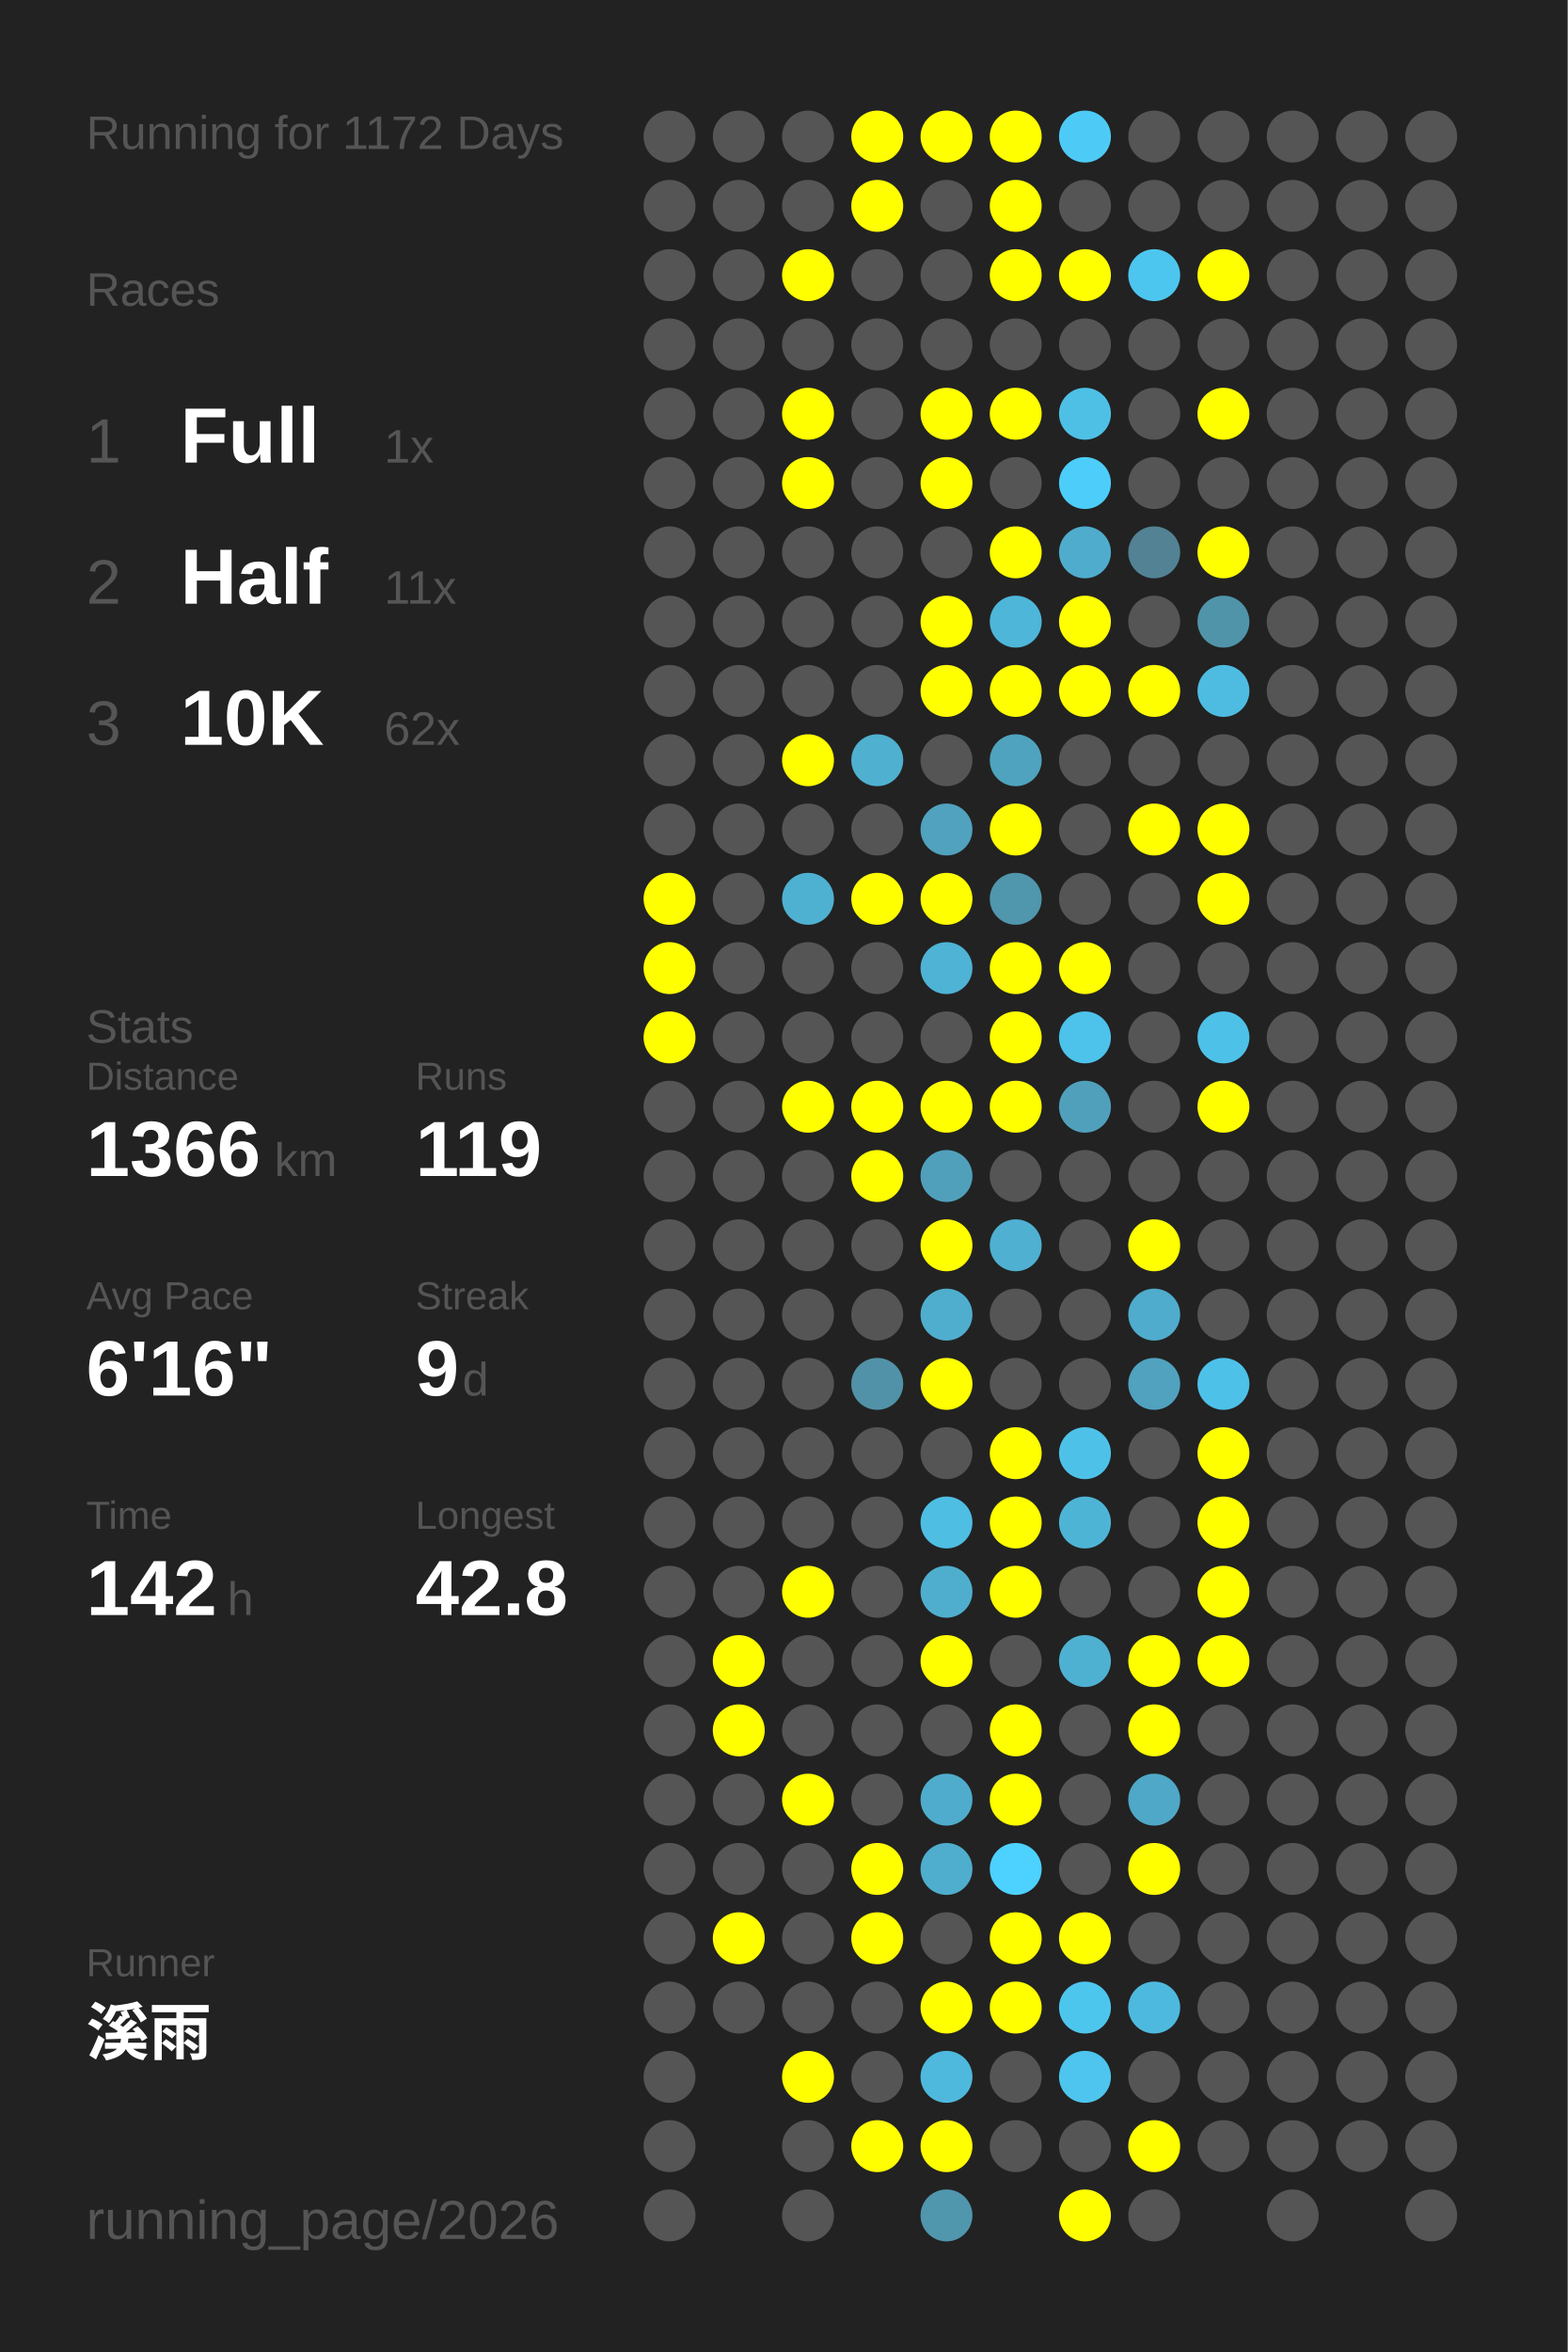
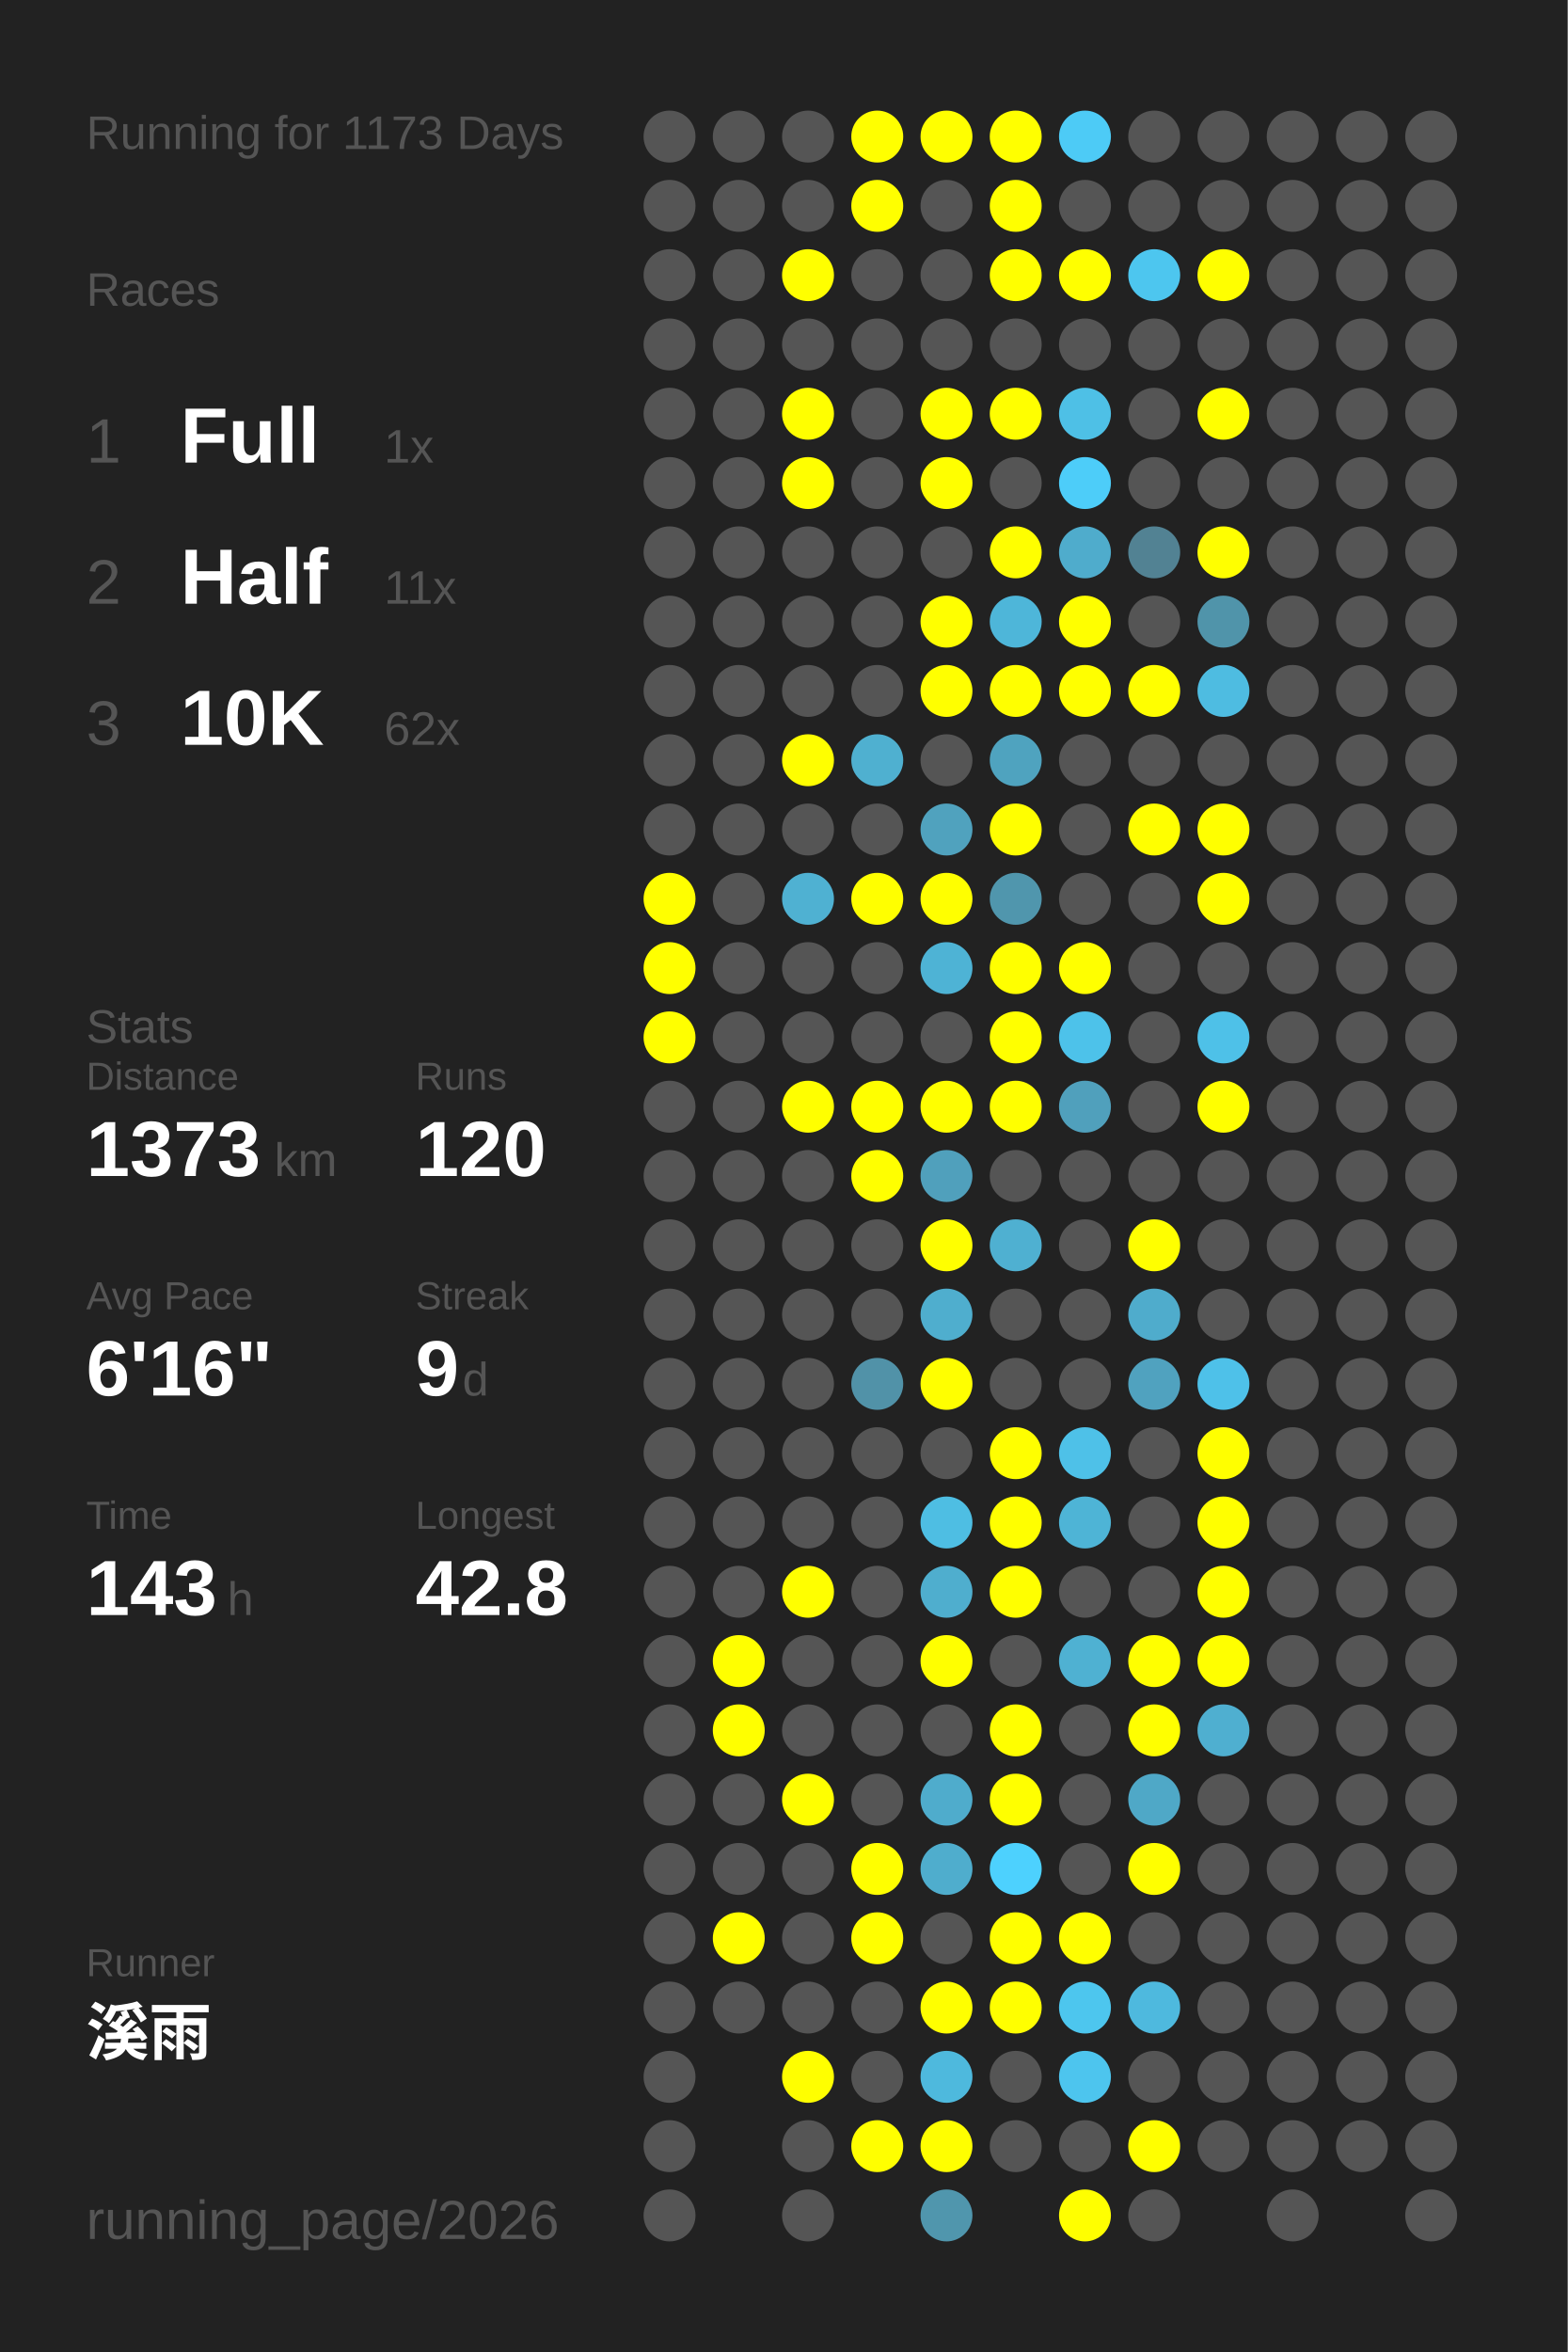
<svg xmlns="http://www.w3.org/2000/svg" baseProfile="full" height="300mm" version="1.1" viewBox="0,0,200,300" width="200mm">
  <defs />
  <rect fill="#222222" height="300" width="200" x="0" y="0" />
-   <text fill="#555555" style="font-size:6px; font-family:Arial;" x="11" y="19">Running for 1172 Days</text>
+   <text fill="#555555" style="font-size:6px; font-family:Arial;" x="11" y="19">Running for 1173 Days</text>
  <text fill="#555555" style="font-size:6px; font-family:Arial;" x="11" y="39">Races</text>
  <text fill="#555555" style="font-size:8px; font-family:Arial;" x="11" y="59">1</text>
  <text fill="#FFFFFF" style="font-size:10px; font-family:Arial; font-weight:bold;" x="23" y="59">Full</text>
  <text fill="#555555" style="font-size:6px; font-family:Arial;" x="49" y="59">1x</text>
  <text fill="#555555" style="font-size:8px; font-family:Arial;" x="11" y="77">2</text>
  <text fill="#FFFFFF" style="font-size:10px; font-family:Arial; font-weight:bold;" x="23" y="77">Half</text>
  <text fill="#555555" style="font-size:6px; font-family:Arial;" x="49" y="77">11x</text>
  <text fill="#555555" style="font-size:8px; font-family:Arial;" x="11" y="95">3</text>
  <text fill="#FFFFFF" style="font-size:10px; font-family:Arial; font-weight:bold;" x="23" y="95">10K</text>
  <text fill="#555555" style="font-size:6px; font-family:Arial;" x="49" y="95">62x</text>
  <text fill="#555555" style="font-size:6px; font-family:Arial;" x="11" y="133">Stats</text>
  <text fill="#555555" style="font-size:5px; font-family:Arial;" x="11" y="139">Distance</text>
-   <text fill="#FFFFFF" style="font-size:10px; font-family:Arial; font-weight:bold;" x="11" y="150">1366</text>
+   <text fill="#FFFFFF" style="font-size:10px; font-family:Arial; font-weight:bold;" x="11" y="150">1373</text>
  <text fill="#555555" style="font-size:6px; font-family:Arial;" x="35" y="150">km</text>
  <text fill="#555555" style="font-size:5px; font-family:Arial;" x="53" y="139">Runs</text>
-   <text fill="#FFFFFF" style="font-size:10px; font-family:Arial; font-weight:bold;" x="53" y="150">119</text>
+   <text fill="#FFFFFF" style="font-size:10px; font-family:Arial; font-weight:bold;" x="53" y="150">120</text>
  <text fill="#555555" style="font-size:5px; font-family:Arial;" x="11" y="167">Avg Pace</text>
  <text fill="#FFFFFF" style="font-size:10px; font-family:Arial; font-weight:bold;" x="11" y="178">6'16"</text>
  <text fill="#555555" style="font-size:5px; font-family:Arial;" x="53" y="167">Streak</text>
  <text fill="#FFFFFF" style="font-size:10px; font-family:Arial; font-weight:bold;" x="53" y="178">9</text>
  <text fill="#555555" style="font-size:6px; font-family:Arial;" x="59" y="178">d</text>
  <text fill="#555555" style="font-size:5px; font-family:Arial;" x="11" y="195">Time</text>
-   <text fill="#FFFFFF" style="font-size:10px; font-family:Arial; font-weight:bold;" x="11" y="206">142</text>
+   <text fill="#FFFFFF" style="font-size:10px; font-family:Arial; font-weight:bold;" x="11" y="206">143</text>
  <text fill="#555555" style="font-size:6px; font-family:Arial;" x="29" y="206">h</text>
  <text fill="#555555" style="font-size:5px; font-family:Arial;" x="53" y="195">Longest</text>
  <text fill="#FFFFFF" style="font-size:10px; font-family:Arial; font-weight:bold;" x="53" y="206">42.8</text>
  <text fill="#555555" style="font-size:5px; font-family:Arial;" x="11" y="252.065">Runner</text>
  <text fill="#FFFFFF" style="font-size:8px; font-family:Arial; font-weight:bold;" x="11" y="262.065">溪雨</text>
  <text fill="#555555" style="font-size:7px; font-family:Arial;" x="11" y="285.581">running_page/2026</text>
  <circle cx="85.417" cy="17.419" fill="#555555" r="3.312" />
  <circle cx="85.417" cy="26.258" fill="#555555" r="3.312" />
  <circle cx="85.417" cy="35.097" fill="#555555" r="3.312" />
  <circle cx="85.417" cy="43.935" fill="#555555" r="3.312" />
  <circle cx="85.417" cy="52.774" fill="#555555" r="3.312" />
  <circle cx="85.417" cy="61.613" fill="#555555" r="3.312" />
  <circle cx="85.417" cy="70.452" fill="#555555" r="3.312" />
  <circle cx="85.417" cy="79.29" fill="#555555" r="3.312" />
  <circle cx="85.417" cy="88.129" fill="#555555" r="3.312" />
  <circle cx="85.417" cy="96.968" fill="#555555" r="3.312" />
  <circle cx="85.417" cy="105.806" fill="#555555" r="3.312" />
  <circle cx="85.417" cy="114.645" fill="#FFFF00" r="3.312" />
  <circle cx="85.417" cy="123.484" fill="#FFFF00" r="3.312" />
  <circle cx="85.417" cy="132.323" fill="#FFFF00" r="3.312" />
  <circle cx="85.417" cy="141.161" fill="#555555" r="3.312" />
  <circle cx="85.417" cy="150" fill="#555555" r="3.312" />
  <circle cx="85.417" cy="158.839" fill="#555555" r="3.312" />
  <circle cx="85.417" cy="167.677" fill="#555555" r="3.312" />
  <circle cx="85.417" cy="176.516" fill="#555555" r="3.312" />
  <circle cx="85.417" cy="185.355" fill="#555555" r="3.312" />
  <circle cx="85.417" cy="194.194" fill="#555555" r="3.312" />
  <circle cx="85.417" cy="203.032" fill="#555555" r="3.312" />
  <circle cx="85.417" cy="211.871" fill="#555555" r="3.312" />
  <circle cx="85.417" cy="220.71" fill="#555555" r="3.312" />
  <circle cx="85.417" cy="229.548" fill="#555555" r="3.312" />
  <circle cx="85.417" cy="238.387" fill="#555555" r="3.312" />
  <circle cx="85.417" cy="247.226" fill="#555555" r="3.312" />
  <circle cx="85.417" cy="256.065" fill="#555555" r="3.312" />
  <circle cx="85.417" cy="264.903" fill="#555555" r="3.312" />
  <circle cx="85.417" cy="273.742" fill="#555555" r="3.312" />
  <circle cx="85.417" cy="282.581" fill="#555555" r="3.312" />
  <circle cx="94.25" cy="17.419" fill="#555555" r="3.312" />
  <circle cx="94.25" cy="26.258" fill="#555555" r="3.312" />
  <circle cx="94.25" cy="35.097" fill="#555555" r="3.312" />
  <circle cx="94.25" cy="43.935" fill="#555555" r="3.312" />
  <circle cx="94.25" cy="52.774" fill="#555555" r="3.312" />
  <circle cx="94.25" cy="61.613" fill="#555555" r="3.312" />
  <circle cx="94.25" cy="70.452" fill="#555555" r="3.312" />
  <circle cx="94.25" cy="79.29" fill="#555555" r="3.312" />
  <circle cx="94.25" cy="88.129" fill="#555555" r="3.312" />
  <circle cx="94.25" cy="96.968" fill="#555555" r="3.312" />
  <circle cx="94.25" cy="105.806" fill="#555555" r="3.312" />
  <circle cx="94.25" cy="114.645" fill="#555555" r="3.312" />
  <circle cx="94.25" cy="123.484" fill="#555555" r="3.312" />
  <circle cx="94.25" cy="132.323" fill="#555555" r="3.312" />
  <circle cx="94.25" cy="141.161" fill="#555555" r="3.312" />
  <circle cx="94.25" cy="150" fill="#555555" r="3.312" />
  <circle cx="94.25" cy="158.839" fill="#555555" r="3.312" />
  <circle cx="94.25" cy="167.677" fill="#555555" r="3.312" />
  <circle cx="94.25" cy="176.516" fill="#555555" r="3.312" />
  <circle cx="94.25" cy="185.355" fill="#555555" r="3.312" />
  <circle cx="94.25" cy="194.194" fill="#555555" r="3.312" />
  <circle cx="94.25" cy="203.032" fill="#555555" r="3.312" />
  <circle cx="94.25" cy="211.871" fill="#FFFF00" r="3.312" />
  <circle cx="94.25" cy="220.71" fill="#FFFF00" r="3.312" />
  <circle cx="94.25" cy="229.548" fill="#555555" r="3.312" />
  <circle cx="94.25" cy="238.387" fill="#555555" r="3.312" />
  <circle cx="94.25" cy="247.226" fill="#FFFF00" r="3.312" />
  <circle cx="94.25" cy="256.065" fill="#555555" r="3.312" />
  <circle cx="103.083" cy="17.419" fill="#555555" r="3.312" />
  <circle cx="103.083" cy="26.258" fill="#555555" r="3.312" />
  <circle cx="103.083" cy="35.097" fill="#FFFF00" r="3.312" />
  <circle cx="103.083" cy="43.935" fill="#555555" r="3.312" />
  <circle cx="103.083" cy="52.774" fill="#FFFF00" r="3.312" />
  <circle cx="103.083" cy="61.613" fill="#FFFF00" r="3.312" />
  <circle cx="103.083" cy="70.452" fill="#555555" r="3.312" />
  <circle cx="103.083" cy="79.29" fill="#555555" r="3.312" />
  <circle cx="103.083" cy="88.129" fill="#555555" r="3.312" />
  <circle cx="103.083" cy="96.968" fill="#FFFF00" r="3.312" />
  <circle cx="103.083" cy="105.806" fill="#555555" r="3.312" />
  <circle cx="103.083" cy="114.645" fill="#4fb1d2" r="3.312" />
  <circle cx="103.083" cy="123.484" fill="#555555" r="3.312" />
  <circle cx="103.083" cy="132.323" fill="#555555" r="3.312" />
  <circle cx="103.083" cy="141.161" fill="#FFFF00" r="3.312" />
  <circle cx="103.083" cy="150" fill="#555555" r="3.312" />
  <circle cx="103.083" cy="158.839" fill="#555555" r="3.312" />
  <circle cx="103.083" cy="167.677" fill="#555555" r="3.312" />
  <circle cx="103.083" cy="176.516" fill="#555555" r="3.312" />
  <circle cx="103.083" cy="185.355" fill="#555555" r="3.312" />
  <circle cx="103.083" cy="194.194" fill="#555555" r="3.312" />
  <circle cx="103.083" cy="203.032" fill="#FFFF00" r="3.312" />
  <circle cx="103.083" cy="211.871" fill="#555555" r="3.312" />
  <circle cx="103.083" cy="220.71" fill="#555555" r="3.312" />
  <circle cx="103.083" cy="229.548" fill="#FFFF00" r="3.312" />
  <circle cx="103.083" cy="238.387" fill="#555555" r="3.312" />
  <circle cx="103.083" cy="247.226" fill="#555555" r="3.312" />
  <circle cx="103.083" cy="256.065" fill="#555555" r="3.312" />
  <circle cx="103.083" cy="264.903" fill="#FFFF00" r="3.312" />
  <circle cx="103.083" cy="273.742" fill="#555555" r="3.312" />
  <circle cx="103.083" cy="282.581" fill="#555555" r="3.312" />
  <circle cx="111.917" cy="17.419" fill="#FFFF00" r="3.312" />
  <circle cx="111.917" cy="26.258" fill="#FFFF00" r="3.312" />
  <circle cx="111.917" cy="35.097" fill="#555555" r="3.312" />
  <circle cx="111.917" cy="43.935" fill="#555555" r="3.312" />
  <circle cx="111.917" cy="52.774" fill="#555555" r="3.312" />
  <circle cx="111.917" cy="61.613" fill="#555555" r="3.312" />
  <circle cx="111.917" cy="70.452" fill="#555555" r="3.312" />
  <circle cx="111.917" cy="79.29" fill="#555555" r="3.312" />
  <circle cx="111.917" cy="88.129" fill="#555555" r="3.312" />
  <circle cx="111.917" cy="96.968" fill="#4fb0d0" r="3.312" />
  <circle cx="111.917" cy="105.806" fill="#555555" r="3.312" />
  <circle cx="111.917" cy="114.645" fill="#FFFF00" r="3.312" />
  <circle cx="111.917" cy="123.484" fill="#555555" r="3.312" />
  <circle cx="111.917" cy="132.323" fill="#555555" r="3.312" />
  <circle cx="111.917" cy="141.161" fill="#FFFF00" r="3.312" />
  <circle cx="111.917" cy="150" fill="#FFFF00" r="3.312" />
  <circle cx="111.917" cy="158.839" fill="#555555" r="3.312" />
  <circle cx="111.917" cy="167.677" fill="#555555" r="3.312" />
  <circle cx="111.917" cy="176.516" fill="#5192a8" r="3.312" />
  <circle cx="111.917" cy="185.355" fill="#555555" r="3.312" />
  <circle cx="111.917" cy="194.194" fill="#555555" r="3.312" />
  <circle cx="111.917" cy="203.032" fill="#555555" r="3.312" />
  <circle cx="111.917" cy="211.871" fill="#555555" r="3.312" />
  <circle cx="111.917" cy="220.71" fill="#555555" r="3.312" />
  <circle cx="111.917" cy="229.548" fill="#555555" r="3.312" />
  <circle cx="111.917" cy="238.387" fill="#FFFF00" r="3.312" />
  <circle cx="111.917" cy="247.226" fill="#FFFF00" r="3.312" />
  <circle cx="111.917" cy="256.065" fill="#555555" r="3.312" />
  <circle cx="111.917" cy="264.903" fill="#555555" r="3.312" />
  <circle cx="111.917" cy="273.742" fill="#FFFF00" r="3.312" />
  <circle cx="120.75" cy="17.419" fill="#FFFF00" r="3.312" />
  <circle cx="120.75" cy="26.258" fill="#555555" r="3.312" />
  <circle cx="120.75" cy="35.097" fill="#555555" r="3.312" />
  <circle cx="120.75" cy="43.935" fill="#555555" r="3.312" />
  <circle cx="120.75" cy="52.774" fill="#FFFF00" r="3.312" />
  <circle cx="120.75" cy="61.613" fill="#FFFF00" r="3.312" />
  <circle cx="120.75" cy="70.452" fill="#555555" r="3.312" />
  <circle cx="120.75" cy="79.29" fill="#FFFF00" r="3.312" />
  <circle cx="120.75" cy="88.129" fill="#FFFF00" r="3.312" />
  <circle cx="120.75" cy="96.968" fill="#555555" r="3.312" />
  <circle cx="120.75" cy="105.806" fill="#50a2be" r="3.312" />
  <circle cx="120.75" cy="114.645" fill="#FFFF00" r="3.312" />
  <circle cx="120.75" cy="123.484" fill="#4eb3d5" r="3.312" />
  <circle cx="120.75" cy="132.323" fill="#555555" r="3.312" />
  <circle cx="120.75" cy="141.161" fill="#FFFF00" r="3.312" />
  <circle cx="120.75" cy="150" fill="#50a0bc" r="3.312" />
  <circle cx="120.75" cy="158.839" fill="#FFFF00" r="3.312" />
  <circle cx="120.75" cy="167.677" fill="#4faece" r="3.312" />
  <circle cx="120.75" cy="176.516" fill="#FFFF00" r="3.312" />
  <circle cx="120.75" cy="185.355" fill="#555555" r="3.312" />
  <circle cx="120.75" cy="194.194" fill="#4ebee3" r="3.312" />
  <circle cx="120.75" cy="203.032" fill="#4faece" r="3.312" />
  <circle cx="120.75" cy="211.871" fill="#FFFF00" r="3.312" />
  <circle cx="120.75" cy="220.71" fill="#555555" r="3.312" />
  <circle cx="120.75" cy="229.548" fill="#4faccc" r="3.312" />
  <circle cx="120.75" cy="238.387" fill="#4fadcd" r="3.312" />
  <circle cx="120.75" cy="247.226" fill="#555555" r="3.312" />
  <circle cx="120.75" cy="256.065" fill="#FFFF00" r="3.312" />
  <circle cx="120.75" cy="264.903" fill="#4eb9dd" r="3.312" />
  <circle cx="120.75" cy="273.742" fill="#FFFF00" r="3.312" />
  <circle cx="120.75" cy="282.581" fill="#5096ad" r="3.312" />
  <circle cx="129.583" cy="17.419" fill="#FFFF00" r="3.312" />
  <circle cx="129.583" cy="26.258" fill="#FFFF00" r="3.312" />
  <circle cx="129.583" cy="35.097" fill="#FFFF00" r="3.312" />
  <circle cx="129.583" cy="43.935" fill="#555555" r="3.312" />
  <circle cx="129.583" cy="52.774" fill="#FFFF00" r="3.312" />
  <circle cx="129.583" cy="61.613" fill="#555555" r="3.312" />
  <circle cx="129.583" cy="70.452" fill="#FFFF00" r="3.312" />
  <circle cx="129.583" cy="79.29" fill="#4eb6d9" r="3.312" />
  <circle cx="129.583" cy="88.129" fill="#FFFF00" r="3.312" />
  <circle cx="129.583" cy="96.968" fill="#4fa3bf" r="3.312" />
  <circle cx="129.583" cy="105.806" fill="#FFFF00" r="3.312" />
  <circle cx="129.583" cy="114.645" fill="#5096ad" r="3.312" />
  <circle cx="129.583" cy="123.484" fill="#FFFF00" r="3.312" />
  <circle cx="129.583" cy="132.323" fill="#FFFF00" r="3.312" />
  <circle cx="129.583" cy="141.161" fill="#FFFF00" r="3.312" />
  <circle cx="129.583" cy="150" fill="#555555" r="3.312" />
  <circle cx="129.583" cy="158.839" fill="#4fb0d1" r="3.312" />
  <circle cx="129.583" cy="167.677" fill="#555555" r="3.312" />
  <circle cx="129.583" cy="176.516" fill="#555555" r="3.312" />
  <circle cx="129.583" cy="185.355" fill="#FFFF00" r="3.312" />
  <circle cx="129.583" cy="194.194" fill="#FFFF00" r="3.312" />
  <circle cx="129.583" cy="203.032" fill="#FFFF00" r="3.312" />
  <circle cx="129.583" cy="211.871" fill="#555555" r="3.312" />
  <circle cx="129.583" cy="220.71" fill="#FFFF00" r="3.312" />
  <circle cx="129.583" cy="229.548" fill="#FFFF00" r="3.312" />
  <circle cx="129.583" cy="238.387" fill="#4dd1fe" r="3.312" />
  <circle cx="129.583" cy="247.226" fill="#FFFF00" r="3.312" />
  <circle cx="129.583" cy="256.065" fill="#FFFF00" r="3.312" />
  <circle cx="129.583" cy="264.903" fill="#555555" r="3.312" />
  <circle cx="129.583" cy="273.742" fill="#555555" r="3.312" />
  <circle cx="138.417" cy="17.419" fill="#4dcbf6" r="3.312" />
  <circle cx="138.417" cy="26.258" fill="#555555" r="3.312" />
  <circle cx="138.417" cy="35.097" fill="#FFFF00" r="3.312" />
  <circle cx="138.417" cy="43.935" fill="#555555" r="3.312" />
  <circle cx="138.417" cy="52.774" fill="#4ec0e6" r="3.312" />
  <circle cx="138.417" cy="61.613" fill="#4dcdf9" r="3.312" />
  <circle cx="138.417" cy="70.452" fill="#4faccc" r="3.312" />
  <circle cx="138.417" cy="79.29" fill="#FFFF00" r="3.312" />
  <circle cx="138.417" cy="88.129" fill="#FFFF00" r="3.312" />
  <circle cx="138.417" cy="96.968" fill="#555555" r="3.312" />
  <circle cx="138.417" cy="105.806" fill="#555555" r="3.312" />
  <circle cx="138.417" cy="114.645" fill="#555555" r="3.312" />
  <circle cx="138.417" cy="123.484" fill="#FFFF00" r="3.312" />
  <circle cx="138.417" cy="132.323" fill="#4dc2ea" r="3.312" />
  <circle cx="138.417" cy="141.161" fill="#50a0bc" r="3.312" />
  <circle cx="138.417" cy="150" fill="#555555" r="3.312" />
  <circle cx="138.417" cy="158.839" fill="#555555" r="3.312" />
  <circle cx="138.417" cy="167.677" fill="#555555" r="3.312" />
  <circle cx="138.417" cy="176.516" fill="#555555" r="3.312" />
  <circle cx="138.417" cy="185.355" fill="#4ec1e8" r="3.312" />
  <circle cx="138.417" cy="194.194" fill="#4eb4d6" r="3.312" />
  <circle cx="138.417" cy="203.032" fill="#555555" r="3.312" />
  <circle cx="138.417" cy="211.871" fill="#4fb1d2" r="3.312" />
  <circle cx="138.417" cy="220.71" fill="#555555" r="3.312" />
  <circle cx="138.417" cy="229.548" fill="#555555" r="3.312" />
  <circle cx="138.417" cy="238.387" fill="#555555" r="3.312" />
  <circle cx="138.417" cy="247.226" fill="#FFFF00" r="3.312" />
  <circle cx="138.417" cy="256.065" fill="#4dc6ee" r="3.312" />
  <circle cx="138.417" cy="264.903" fill="#4dc5ee" r="3.312" />
  <circle cx="138.417" cy="273.742" fill="#555555" r="3.312" />
  <circle cx="138.417" cy="282.581" fill="#FFFF00" r="3.312" />
  <circle cx="147.25" cy="17.419" fill="#555555" r="3.312" />
  <circle cx="147.25" cy="26.258" fill="#555555" r="3.312" />
  <circle cx="147.25" cy="35.097" fill="#4dc6ef" r="3.312" />
  <circle cx="147.25" cy="43.935" fill="#555555" r="3.312" />
  <circle cx="147.25" cy="52.774" fill="#555555" r="3.312" />
  <circle cx="147.25" cy="61.613" fill="#555555" r="3.312" />
  <circle cx="147.25" cy="70.452" fill="#528293" r="3.312" />
  <circle cx="147.25" cy="79.29" fill="#555555" r="3.312" />
  <circle cx="147.25" cy="88.129" fill="#FFFF00" r="3.312" />
  <circle cx="147.25" cy="96.968" fill="#555555" r="3.312" />
  <circle cx="147.25" cy="105.806" fill="#FFFF00" r="3.312" />
  <circle cx="147.25" cy="114.645" fill="#555555" r="3.312" />
  <circle cx="147.25" cy="123.484" fill="#555555" r="3.312" />
  <circle cx="147.25" cy="132.323" fill="#555555" r="3.312" />
  <circle cx="147.25" cy="141.161" fill="#555555" r="3.312" />
  <circle cx="147.25" cy="150" fill="#555555" r="3.312" />
  <circle cx="147.25" cy="158.839" fill="#FFFF00" r="3.312" />
  <circle cx="147.25" cy="167.677" fill="#4faccc" r="3.312" />
  <circle cx="147.25" cy="176.516" fill="#50a2bf" r="3.312" />
  <circle cx="147.25" cy="185.355" fill="#555555" r="3.312" />
  <circle cx="147.25" cy="194.194" fill="#555555" r="3.312" />
  <circle cx="147.25" cy="203.032" fill="#555555" r="3.312" />
  <circle cx="147.25" cy="211.871" fill="#FFFF00" r="3.312" />
  <circle cx="147.25" cy="220.71" fill="#FFFF00" r="3.312" />
  <circle cx="147.25" cy="229.548" fill="#4fa8c7" r="3.312" />
  <circle cx="147.25" cy="238.387" fill="#FFFF00" r="3.312" />
  <circle cx="147.25" cy="247.226" fill="#555555" r="3.312" />
  <circle cx="147.25" cy="256.065" fill="#4eb9de" r="3.312" />
  <circle cx="147.25" cy="264.903" fill="#555555" r="3.312" />
  <circle cx="147.25" cy="273.742" fill="#FFFF00" r="3.312" />
  <circle cx="147.25" cy="282.581" fill="#555555" r="3.312" />
  <circle cx="156.083" cy="17.419" fill="#555555" r="3.312" />
  <circle cx="156.083" cy="26.258" fill="#555555" r="3.312" />
  <circle cx="156.083" cy="35.097" fill="#FFFF00" r="3.312" />
  <circle cx="156.083" cy="43.935" fill="#555555" r="3.312" />
  <circle cx="156.083" cy="52.774" fill="#FFFF00" r="3.312" />
  <circle cx="156.083" cy="61.613" fill="#555555" r="3.312" />
  <circle cx="156.083" cy="70.452" fill="#FFFF00" r="3.312" />
  <circle cx="156.083" cy="79.29" fill="#5094aa" r="3.312" />
  <circle cx="156.083" cy="88.129" fill="#4ebce1" r="3.312" />
  <circle cx="156.083" cy="96.968" fill="#555555" r="3.312" />
  <circle cx="156.083" cy="105.806" fill="#FFFF00" r="3.312" />
  <circle cx="156.083" cy="114.645" fill="#FFFF00" r="3.312" />
  <circle cx="156.083" cy="123.484" fill="#555555" r="3.312" />
  <circle cx="156.083" cy="132.323" fill="#4ec1e8" r="3.312" />
  <circle cx="156.083" cy="141.161" fill="#FFFF00" r="3.312" />
  <circle cx="156.083" cy="150" fill="#555555" r="3.312" />
  <circle cx="156.083" cy="158.839" fill="#555555" r="3.312" />
  <circle cx="156.083" cy="167.677" fill="#555555" r="3.312" />
  <circle cx="156.083" cy="176.516" fill="#4ec1e9" r="3.312" />
  <circle cx="156.083" cy="185.355" fill="#FFFF00" r="3.312" />
  <circle cx="156.083" cy="194.194" fill="#FFFF00" r="3.312" />
  <circle cx="156.083" cy="203.032" fill="#FFFF00" r="3.312" />
  <circle cx="156.083" cy="211.871" fill="#FFFF00" r="3.312" />
-   <circle cx="156.083" cy="220.71" fill="#555555" r="3.312" />
+   <circle cx="156.083" cy="220.71" fill="#4fafd0" r="3.312" />
  <circle cx="156.083" cy="229.548" fill="#555555" r="3.312" />
  <circle cx="156.083" cy="238.387" fill="#555555" r="3.312" />
  <circle cx="156.083" cy="247.226" fill="#555555" r="3.312" />
  <circle cx="156.083" cy="256.065" fill="#555555" r="3.312" />
  <circle cx="156.083" cy="264.903" fill="#555555" r="3.312" />
  <circle cx="156.083" cy="273.742" fill="#555555" r="3.312" />
  <circle cx="164.917" cy="17.419" fill="#555555" r="3.312" />
  <circle cx="164.917" cy="26.258" fill="#555555" r="3.312" />
  <circle cx="164.917" cy="35.097" fill="#555555" r="3.312" />
  <circle cx="164.917" cy="43.935" fill="#555555" r="3.312" />
  <circle cx="164.917" cy="52.774" fill="#555555" r="3.312" />
  <circle cx="164.917" cy="61.613" fill="#555555" r="3.312" />
  <circle cx="164.917" cy="70.452" fill="#555555" r="3.312" />
  <circle cx="164.917" cy="79.29" fill="#555555" r="3.312" />
  <circle cx="164.917" cy="88.129" fill="#555555" r="3.312" />
  <circle cx="164.917" cy="96.968" fill="#555555" r="3.312" />
  <circle cx="164.917" cy="105.806" fill="#555555" r="3.312" />
  <circle cx="164.917" cy="114.645" fill="#555555" r="3.312" />
  <circle cx="164.917" cy="123.484" fill="#555555" r="3.312" />
  <circle cx="164.917" cy="132.323" fill="#555555" r="3.312" />
  <circle cx="164.917" cy="141.161" fill="#555555" r="3.312" />
  <circle cx="164.917" cy="150" fill="#555555" r="3.312" />
  <circle cx="164.917" cy="158.839" fill="#555555" r="3.312" />
  <circle cx="164.917" cy="167.677" fill="#555555" r="3.312" />
  <circle cx="164.917" cy="176.516" fill="#555555" r="3.312" />
  <circle cx="164.917" cy="185.355" fill="#555555" r="3.312" />
  <circle cx="164.917" cy="194.194" fill="#555555" r="3.312" />
  <circle cx="164.917" cy="203.032" fill="#555555" r="3.312" />
  <circle cx="164.917" cy="211.871" fill="#555555" r="3.312" />
  <circle cx="164.917" cy="220.71" fill="#555555" r="3.312" />
  <circle cx="164.917" cy="229.548" fill="#555555" r="3.312" />
  <circle cx="164.917" cy="238.387" fill="#555555" r="3.312" />
  <circle cx="164.917" cy="247.226" fill="#555555" r="3.312" />
  <circle cx="164.917" cy="256.065" fill="#555555" r="3.312" />
  <circle cx="164.917" cy="264.903" fill="#555555" r="3.312" />
  <circle cx="164.917" cy="273.742" fill="#555555" r="3.312" />
  <circle cx="164.917" cy="282.581" fill="#555555" r="3.312" />
  <circle cx="173.75" cy="17.419" fill="#555555" r="3.312" />
  <circle cx="173.75" cy="26.258" fill="#555555" r="3.312" />
  <circle cx="173.75" cy="35.097" fill="#555555" r="3.312" />
  <circle cx="173.75" cy="43.935" fill="#555555" r="3.312" />
  <circle cx="173.75" cy="52.774" fill="#555555" r="3.312" />
  <circle cx="173.75" cy="61.613" fill="#555555" r="3.312" />
  <circle cx="173.75" cy="70.452" fill="#555555" r="3.312" />
  <circle cx="173.75" cy="79.29" fill="#555555" r="3.312" />
  <circle cx="173.75" cy="88.129" fill="#555555" r="3.312" />
  <circle cx="173.75" cy="96.968" fill="#555555" r="3.312" />
  <circle cx="173.75" cy="105.806" fill="#555555" r="3.312" />
  <circle cx="173.75" cy="114.645" fill="#555555" r="3.312" />
  <circle cx="173.75" cy="123.484" fill="#555555" r="3.312" />
  <circle cx="173.75" cy="132.323" fill="#555555" r="3.312" />
  <circle cx="173.75" cy="141.161" fill="#555555" r="3.312" />
  <circle cx="173.75" cy="150" fill="#555555" r="3.312" />
  <circle cx="173.75" cy="158.839" fill="#555555" r="3.312" />
  <circle cx="173.75" cy="167.677" fill="#555555" r="3.312" />
  <circle cx="173.75" cy="176.516" fill="#555555" r="3.312" />
  <circle cx="173.75" cy="185.355" fill="#555555" r="3.312" />
  <circle cx="173.75" cy="194.194" fill="#555555" r="3.312" />
  <circle cx="173.75" cy="203.032" fill="#555555" r="3.312" />
  <circle cx="173.75" cy="211.871" fill="#555555" r="3.312" />
  <circle cx="173.75" cy="220.71" fill="#555555" r="3.312" />
  <circle cx="173.75" cy="229.548" fill="#555555" r="3.312" />
  <circle cx="173.75" cy="238.387" fill="#555555" r="3.312" />
  <circle cx="173.75" cy="247.226" fill="#555555" r="3.312" />
  <circle cx="173.75" cy="256.065" fill="#555555" r="3.312" />
  <circle cx="173.75" cy="264.903" fill="#555555" r="3.312" />
  <circle cx="173.75" cy="273.742" fill="#555555" r="3.312" />
  <circle cx="182.583" cy="17.419" fill="#555555" r="3.312" />
  <circle cx="182.583" cy="26.258" fill="#555555" r="3.312" />
  <circle cx="182.583" cy="35.097" fill="#555555" r="3.312" />
  <circle cx="182.583" cy="43.935" fill="#555555" r="3.312" />
  <circle cx="182.583" cy="52.774" fill="#555555" r="3.312" />
  <circle cx="182.583" cy="61.613" fill="#555555" r="3.312" />
  <circle cx="182.583" cy="70.452" fill="#555555" r="3.312" />
  <circle cx="182.583" cy="79.29" fill="#555555" r="3.312" />
  <circle cx="182.583" cy="88.129" fill="#555555" r="3.312" />
  <circle cx="182.583" cy="96.968" fill="#555555" r="3.312" />
  <circle cx="182.583" cy="105.806" fill="#555555" r="3.312" />
  <circle cx="182.583" cy="114.645" fill="#555555" r="3.312" />
  <circle cx="182.583" cy="123.484" fill="#555555" r="3.312" />
  <circle cx="182.583" cy="132.323" fill="#555555" r="3.312" />
  <circle cx="182.583" cy="141.161" fill="#555555" r="3.312" />
  <circle cx="182.583" cy="150" fill="#555555" r="3.312" />
  <circle cx="182.583" cy="158.839" fill="#555555" r="3.312" />
  <circle cx="182.583" cy="167.677" fill="#555555" r="3.312" />
  <circle cx="182.583" cy="176.516" fill="#555555" r="3.312" />
  <circle cx="182.583" cy="185.355" fill="#555555" r="3.312" />
  <circle cx="182.583" cy="194.194" fill="#555555" r="3.312" />
  <circle cx="182.583" cy="203.032" fill="#555555" r="3.312" />
  <circle cx="182.583" cy="211.871" fill="#555555" r="3.312" />
  <circle cx="182.583" cy="220.71" fill="#555555" r="3.312" />
  <circle cx="182.583" cy="229.548" fill="#555555" r="3.312" />
  <circle cx="182.583" cy="238.387" fill="#555555" r="3.312" />
  <circle cx="182.583" cy="247.226" fill="#555555" r="3.312" />
  <circle cx="182.583" cy="256.065" fill="#555555" r="3.312" />
  <circle cx="182.583" cy="264.903" fill="#555555" r="3.312" />
  <circle cx="182.583" cy="273.742" fill="#555555" r="3.312" />
  <circle cx="182.583" cy="282.581" fill="#555555" r="3.312" />
</svg>
